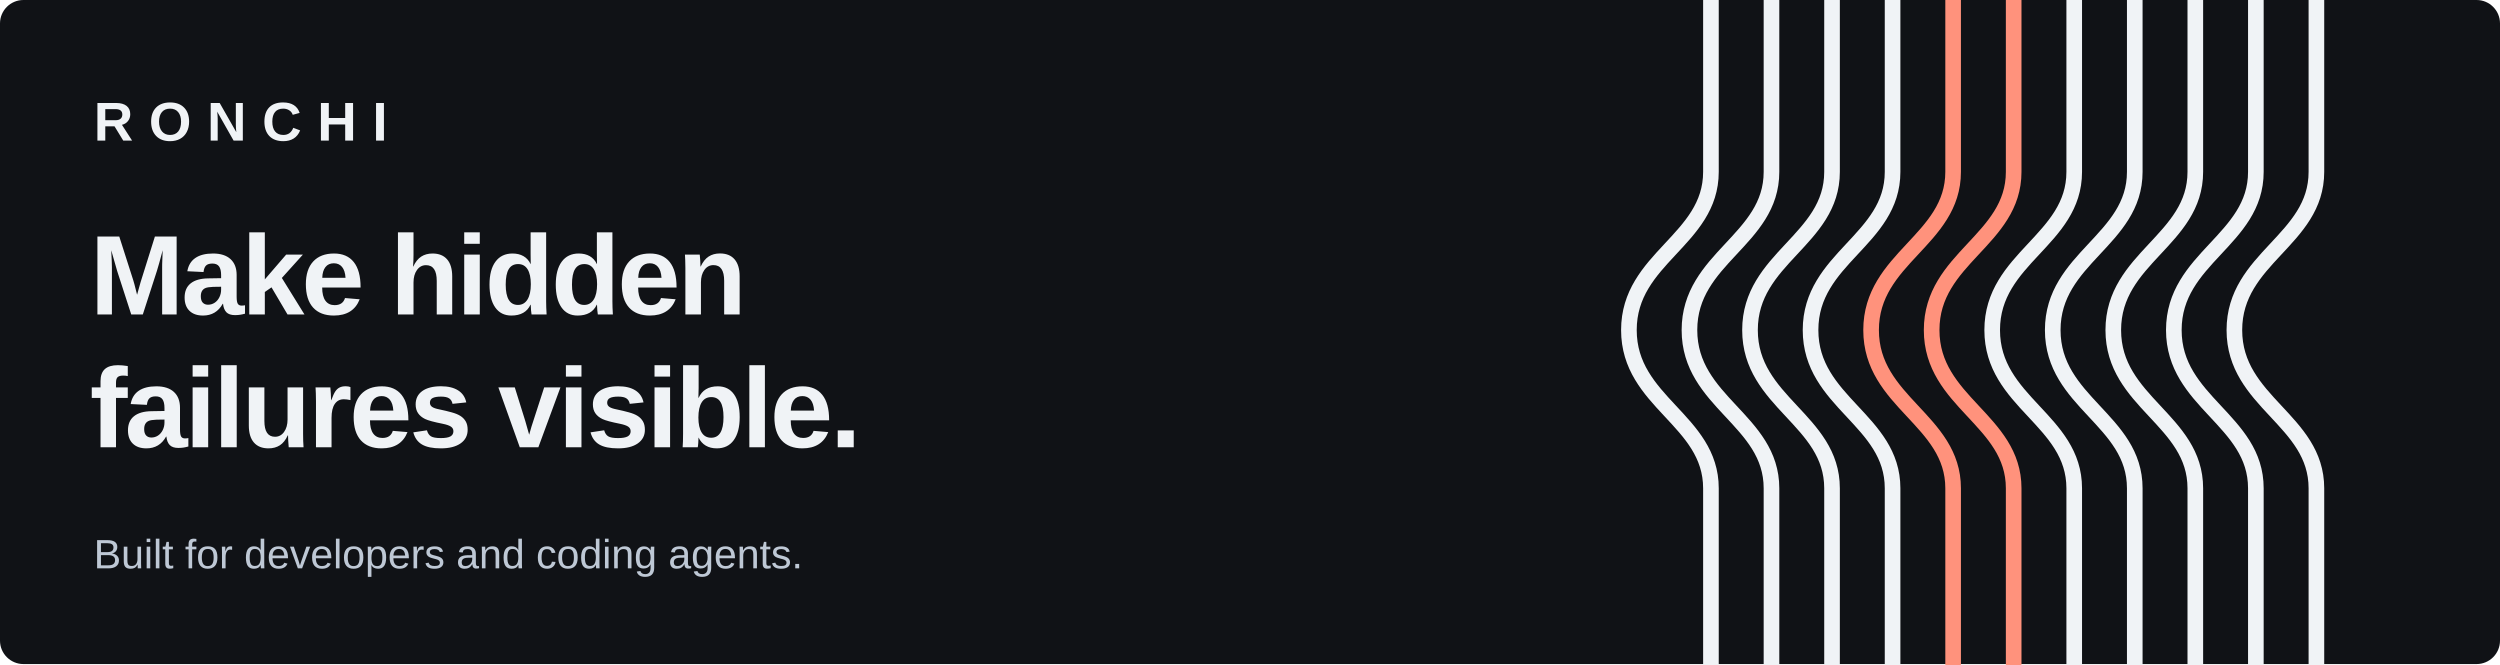
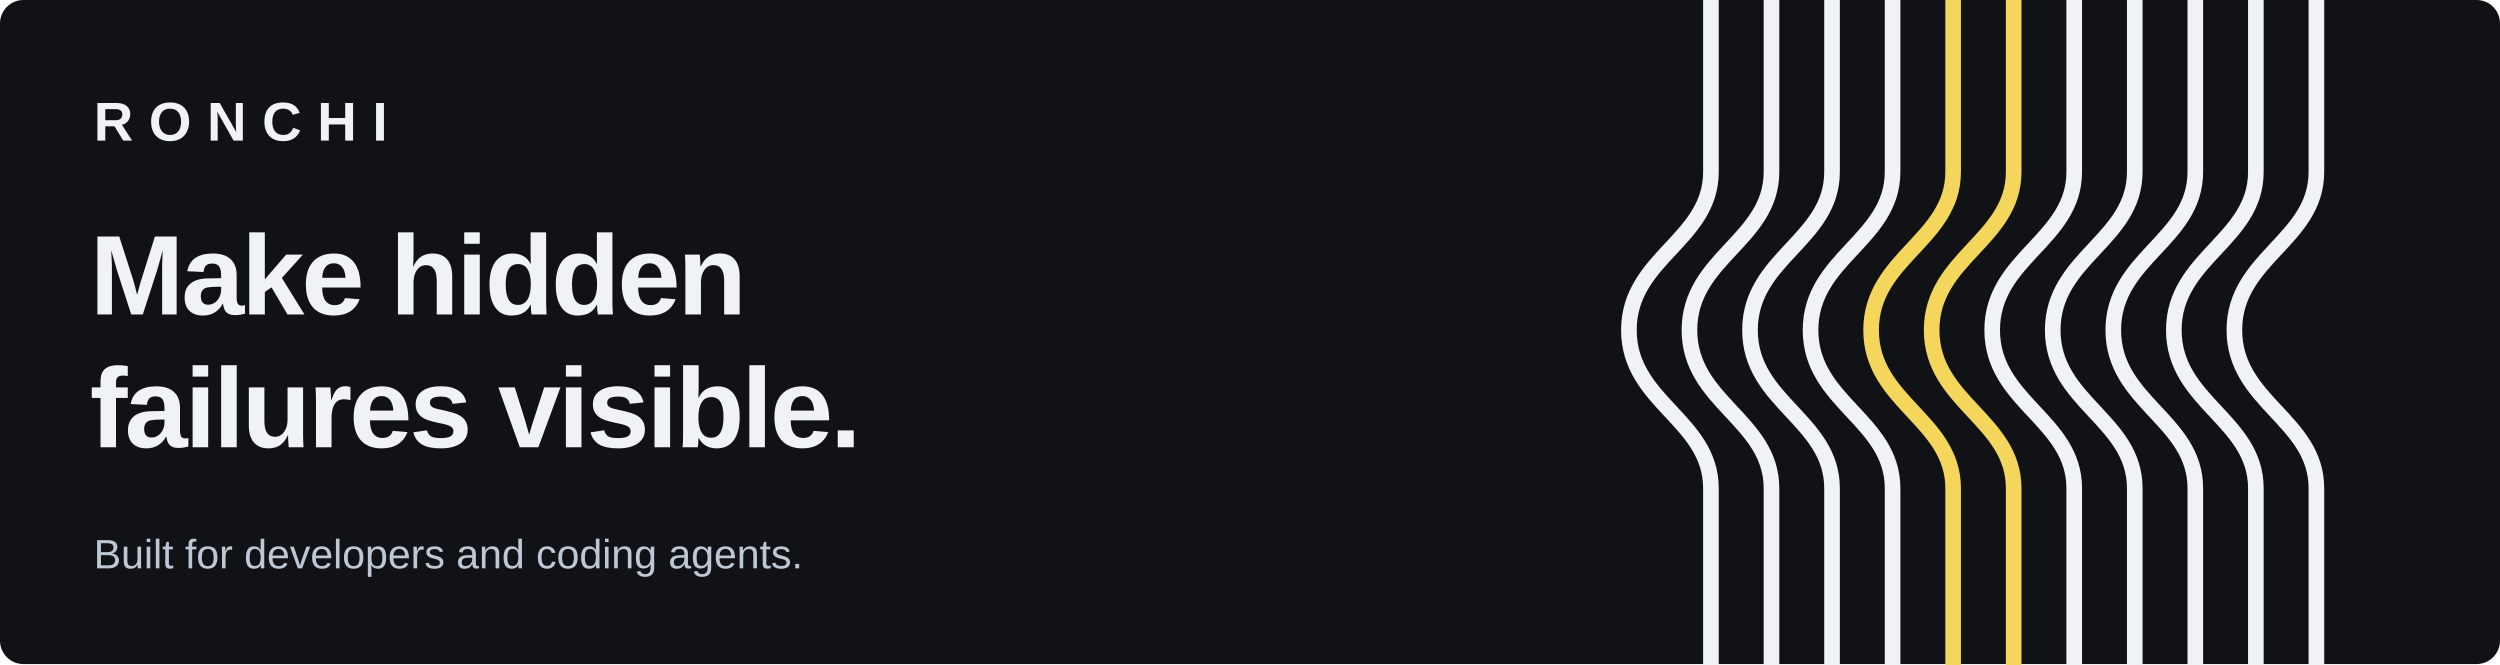
<svg xmlns="http://www.w3.org/2000/svg" width="1280" height="340" viewBox="0 0 1280 340" role="img" aria-labelledby="title desc">
  <rect width="1280" height="340" rx="12" fill="#101216" />
  <g fill="#f0f3f6" font-family="Arial, Helvetica, sans-serif">
    <text x="48" y="72" font-size="28" font-weight="700" letter-spacing="8">RONCHI</text>
    <text x="46" y="161" font-size="58" font-weight="700" letter-spacing="-1.5">Make hidden</text>
    <text x="46" y="229" font-size="58" font-weight="700" letter-spacing="-1.5">failures visible.</text>
    <text x="48" y="291" font-size="21" fill="#bec8d5">Built for developers and coding agents.</text>
  </g>
  <g fill="none" stroke-width="8">
    <path d="M876 -15 V88 C876 123 834 132 834 169 S876 215 876 250 V355" stroke="#f0f3f6" />
    <path d="M907 -15 V88 C907 123 865 132 865 169 S907 215 907 250 V355" stroke="#f0f3f6" />
    <path d="M938 -15 V88 C938 123 896 132 896 169 S938 215 938 250 V355" stroke="#f0f3f6" />
    <path d="M969 -15 V88 C969 123 927 132 927 169 S969 215 969 250 V355" stroke="#f0f3f6" />
-     <path d="M1000 -15 V88 C1000 123 958 132 958 169 S1000 215 1000 250 V355" stroke="#ff927c" />
-     <path d="M1031 -15 V88 C1031 123 989 132 989 169 S1031 215 1031 250 V355" stroke="#ff927c" />
+     <path d="M1000 -15 V88 C1000 123 958 132 958 169 S1000 215 1000 250 V355" stroke="#f3d65b" />
+     <path d="M1031 -15 V88 C1031 123 989 132 989 169 S1031 215 1031 250 V355" stroke="#f3d65b" />
    <path d="M1062 -15 V88 C1062 123 1020 132 1020 169 S1062 215 1062 250 V355" stroke="#f0f3f6" />
    <path d="M1093 -15 V88 C1093 123 1051 132 1051 169 S1093 215 1093 250 V355" stroke="#f0f3f6" />
    <path d="M1124 -15 V88 C1124 123 1082 132 1082 169 S1124 215 1124 250 V355" stroke="#f0f3f6" />
    <path d="M1155 -15 V88 C1155 123 1113 132 1113 169 S1155 215 1155 250 V355" stroke="#f0f3f6" />
    <path d="M1186 -15 V88 C1186 123 1144 132 1144 169 S1186 215 1186 250 V355" stroke="#f0f3f6" />
  </g>
</svg>
